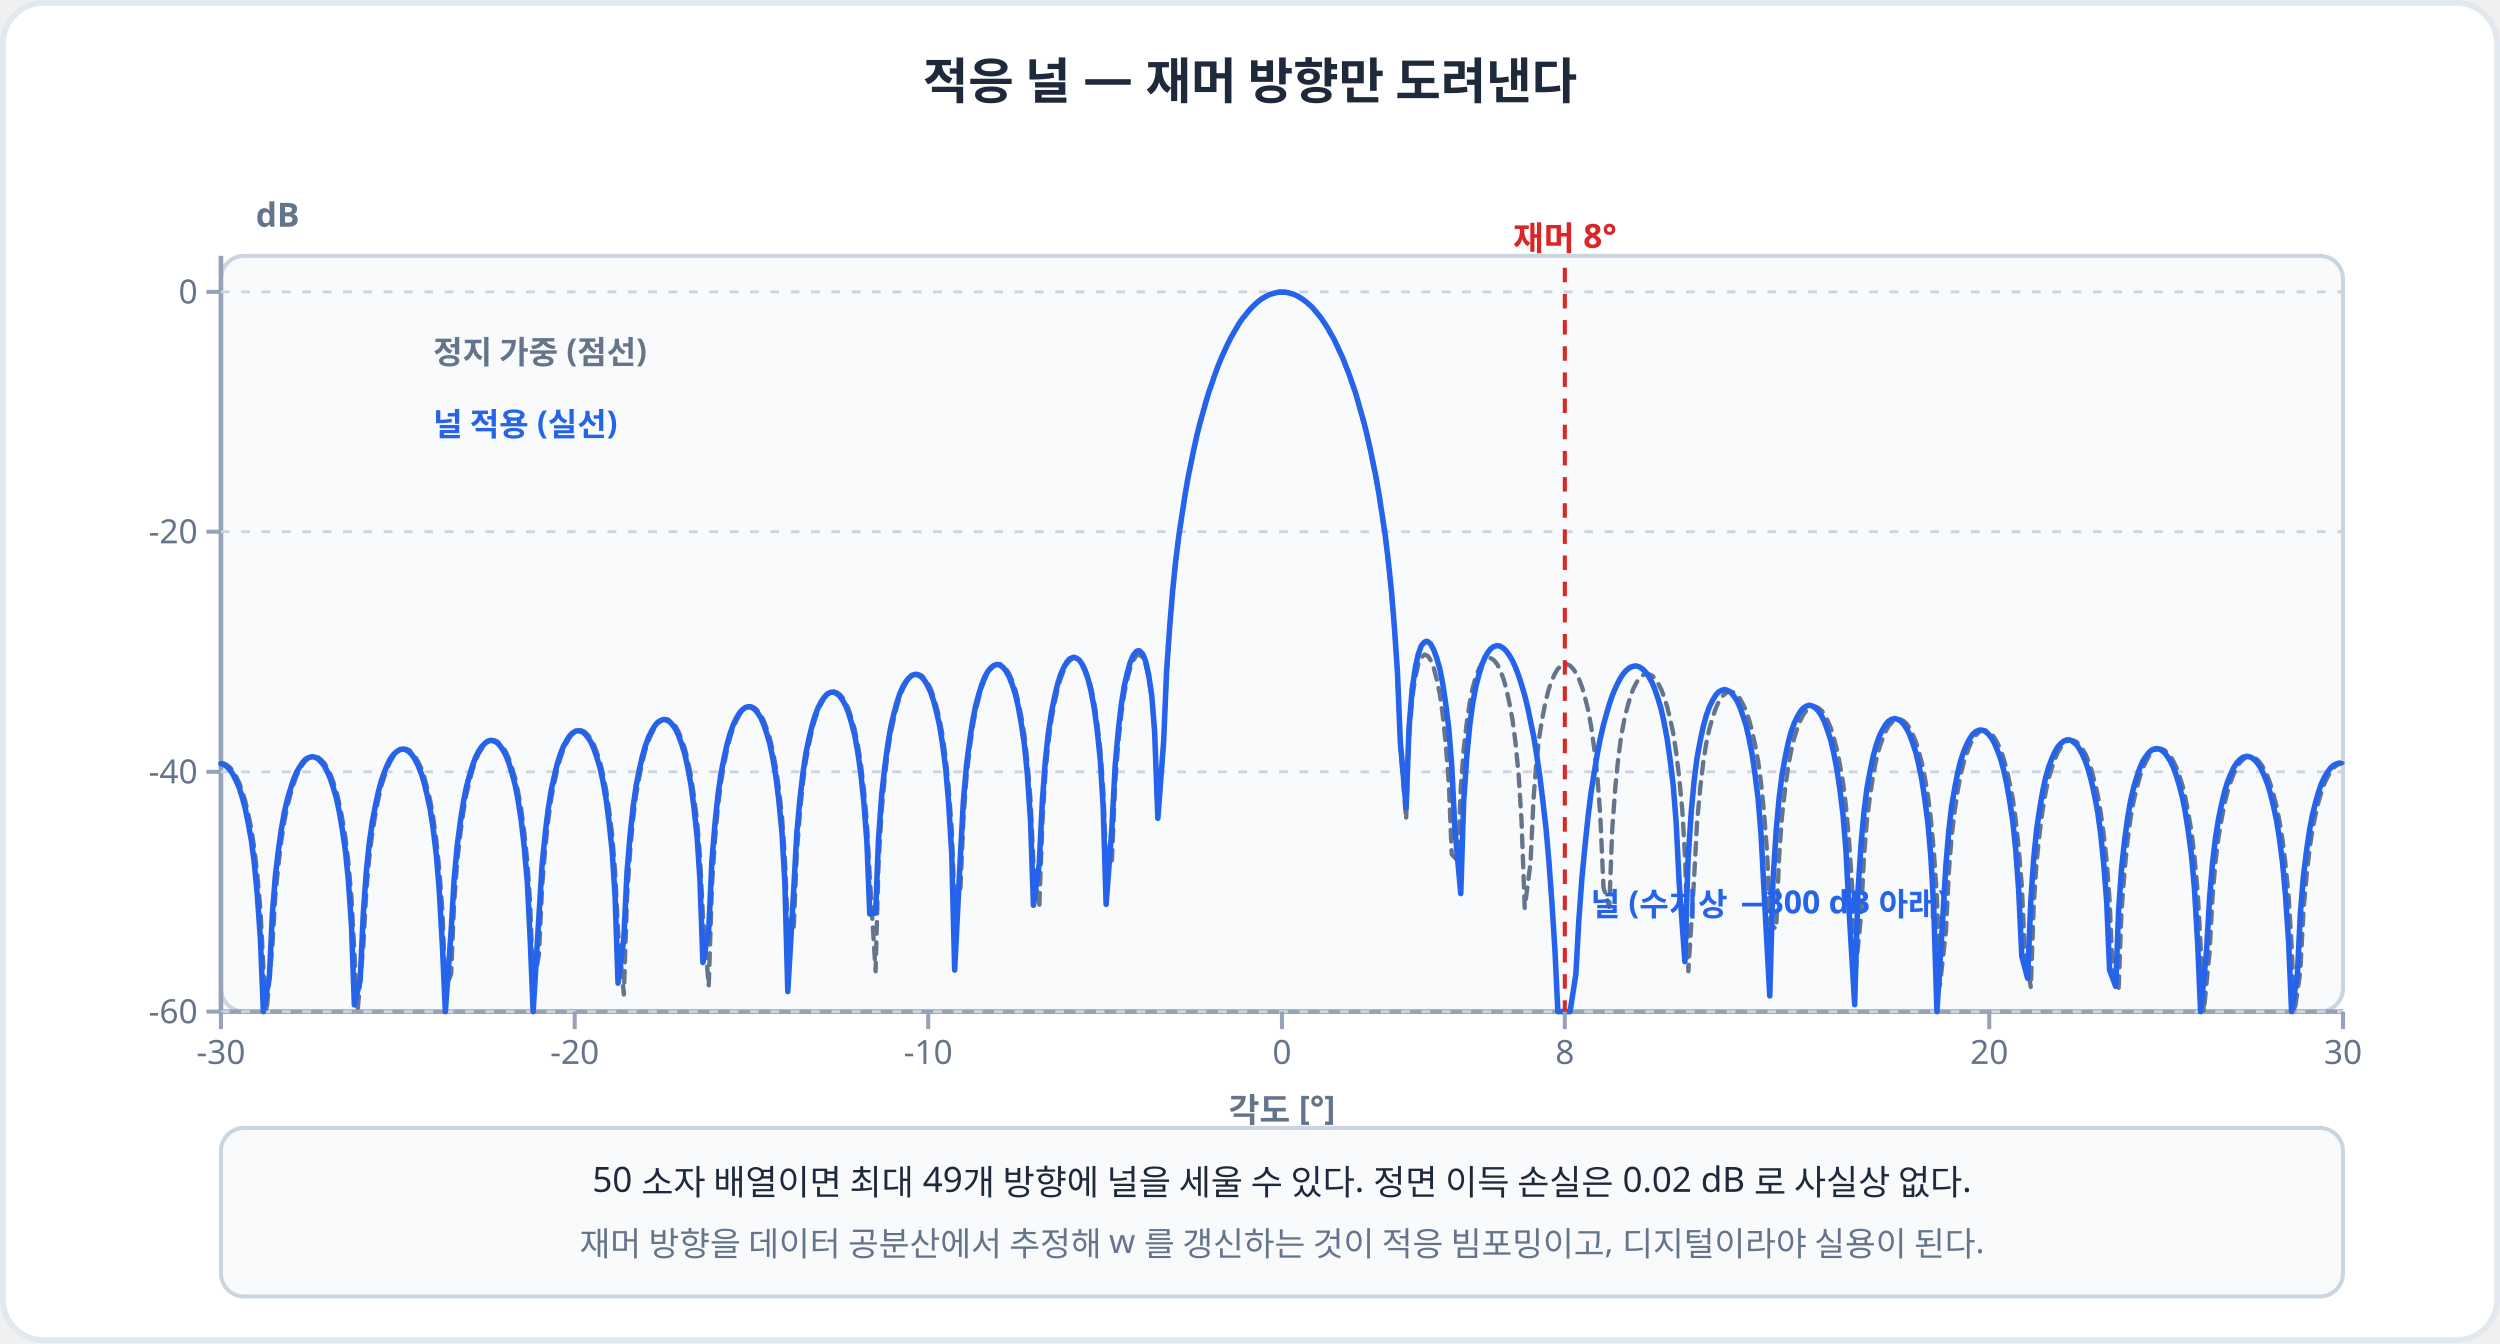
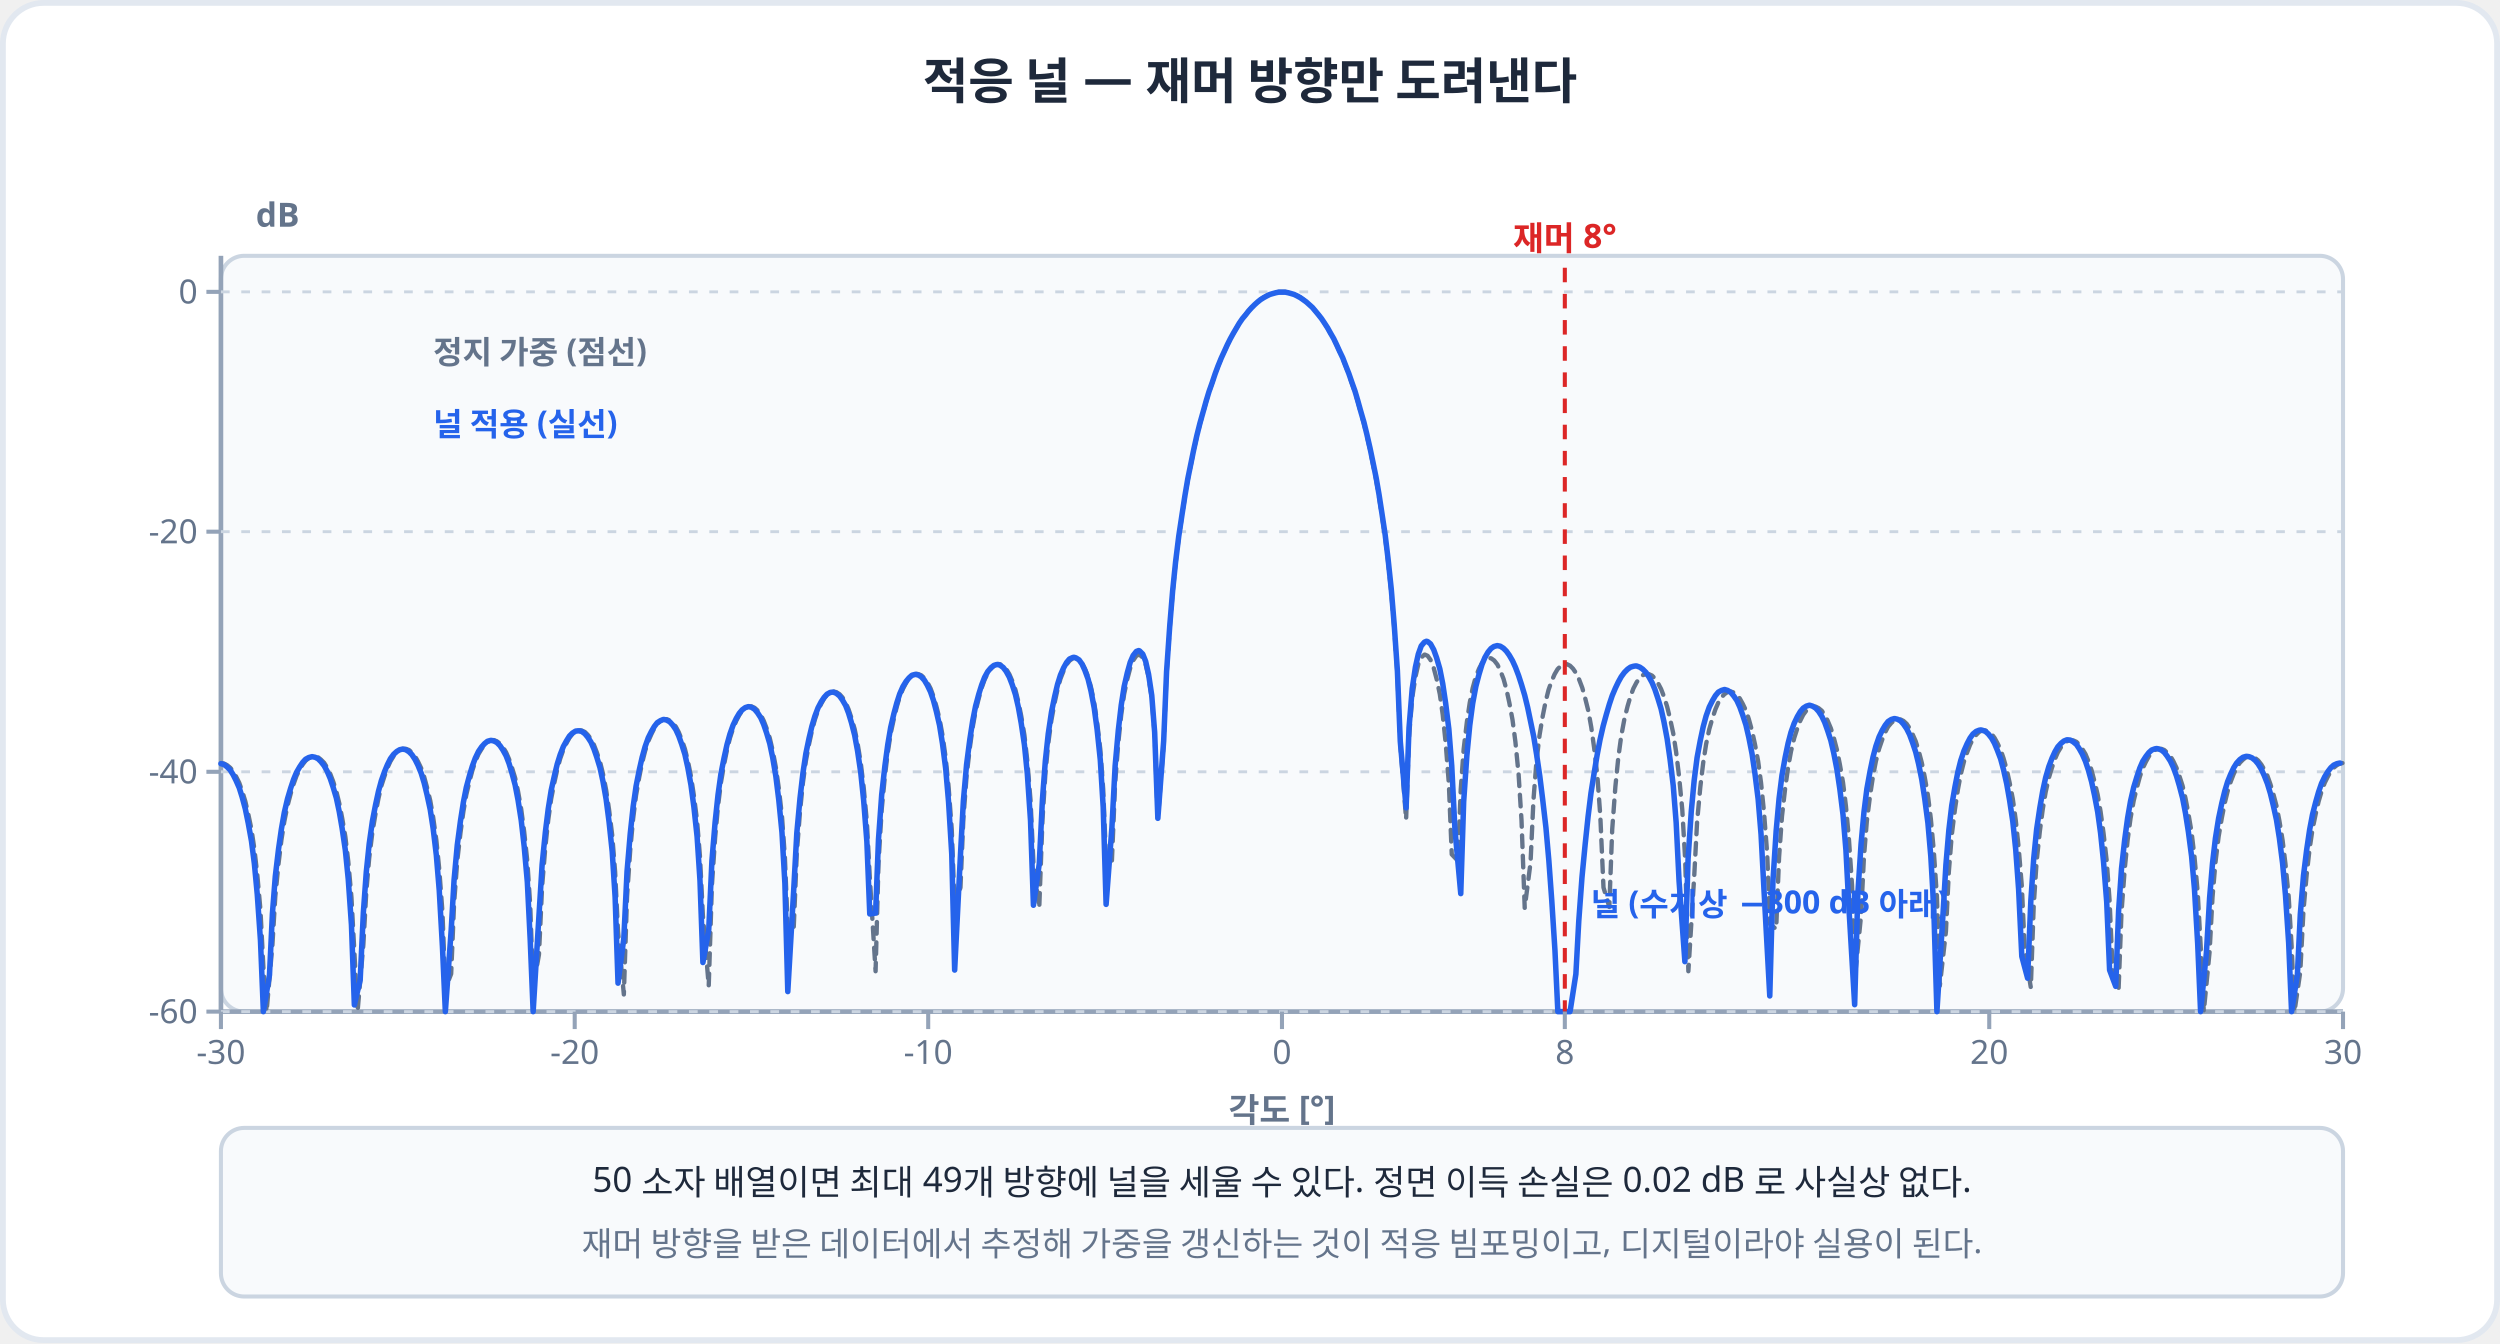
<svg xmlns="http://www.w3.org/2000/svg" width="2580" height="1386" viewBox="0 0 860 462" font-family="Segoe UI, Malgun Gothic, Apple SD Gothic Neo, sans-serif">
  <defs>
    <marker id="ar-mute" viewBox="0 0 10 10" refX="8.5" refY="5" markerWidth="6.5" markerHeight="6.5" orient="auto-start-reverse">
      <path d="M0,0 L10,5 L0,10 z" fill="#64748b" />
    </marker>
    <marker id="ar-blue" viewBox="0 0 10 10" refX="8.5" refY="5" markerWidth="6.5" markerHeight="6.5" orient="auto-start-reverse">
      <path d="M0,0 L10,5 L0,10 z" fill="#2563eb" />
    </marker>
    <marker id="ar-orange" viewBox="0 0 10 10" refX="8.5" refY="5" markerWidth="6.5" markerHeight="6.5" orient="auto-start-reverse">
      <path d="M0,0 L10,5 L0,10 z" fill="#ea580c" />
    </marker>
    <marker id="ar-green" viewBox="0 0 10 10" refX="8.5" refY="5" markerWidth="6.5" markerHeight="6.5" orient="auto-start-reverse">
      <path d="M0,0 L10,5 L0,10 z" fill="#16a34a" />
    </marker>
    <marker id="ar-red" viewBox="0 0 10 10" refX="8.5" refY="5" markerWidth="6.5" markerHeight="6.5" orient="auto-start-reverse">
      <path d="M0,0 L10,5 L0,10 z" fill="#dc2626" />
    </marker>
    <marker id="ar-violet" viewBox="0 0 10 10" refX="8.5" refY="5" markerWidth="6.5" markerHeight="6.5" orient="auto-start-reverse">
      <path d="M0,0 L10,5 L0,10 z" fill="#7c3aed" />
    </marker>
    <marker id="ar-axis" viewBox="0 0 10 10" refX="8.5" refY="5" markerWidth="6.5" markerHeight="6.5" orient="auto-start-reverse">
      <path d="M0,0 L10,5 L0,10 z" fill="#94a3b8" />
    </marker>
    <marker id="ar-sky" viewBox="0 0 10 10" refX="8.5" refY="5" markerWidth="6.5" markerHeight="6.5" orient="auto-start-reverse">
      <path d="M0,0 L10,5 L0,10 z" fill="#0284c7" />
    </marker>
  </defs>
  <rect x="1" y="1" width="858" height="460" rx="14" fill="#ffffff" stroke="#e2e8f0" stroke-width="2" />
  <text x="430.0" y="34.0" font-size="17" fill="#1e293b" text-anchor="middle" font-weight="700">적응 널 — 재머 방향만 도려낸다</text>
  <rect x="76.0" y="88.0" width="730.0" height="260.0" rx="8" fill="#f8fafc" stroke="#cbd5e1" stroke-width="1.4" />
  <line x1="76.0" y1="348.0" x2="806.0" y2="348.0" stroke="#94a3b8" stroke-width="1.6" stroke-linecap="butt" />
  <line x1="76.0" y1="348.0" x2="76.0" y2="88.0" stroke="#94a3b8" stroke-width="1.6" stroke-linecap="butt" />
  <line x1="71.0" y1="100.4" x2="76.0" y2="100.4" stroke="#94a3b8" stroke-width="1.4" stroke-linecap="butt" />
  <text x="68.0" y="104.4" font-size="11.5" fill="#64748b" text-anchor="end" font-weight="400">0</text>
  <line x1="76.0" y1="100.4" x2="806.0" y2="100.4" stroke="#cbd5e1" stroke-width="1" stroke-linecap="butt" stroke-dasharray="3 4" />
  <line x1="71.0" y1="182.9" x2="76.0" y2="182.9" stroke="#94a3b8" stroke-width="1.4" stroke-linecap="butt" />
  <text x="68.0" y="186.9" font-size="11.5" fill="#64748b" text-anchor="end" font-weight="400">-20</text>
  <line x1="76.0" y1="182.9" x2="806.0" y2="182.9" stroke="#cbd5e1" stroke-width="1" stroke-linecap="butt" stroke-dasharray="3 4" />
  <line x1="71.0" y1="265.5" x2="76.0" y2="265.5" stroke="#94a3b8" stroke-width="1.4" stroke-linecap="butt" />
  <text x="68.0" y="269.5" font-size="11.5" fill="#64748b" text-anchor="end" font-weight="400">-40</text>
  <line x1="76.0" y1="265.5" x2="806.0" y2="265.5" stroke="#cbd5e1" stroke-width="1" stroke-linecap="butt" stroke-dasharray="3 4" />
  <line x1="71.0" y1="348.0" x2="76.0" y2="348.0" stroke="#94a3b8" stroke-width="1.4" stroke-linecap="butt" />
  <text x="68.0" y="352.0" font-size="11.5" fill="#64748b" text-anchor="end" font-weight="400">-60</text>
  <line x1="76.0" y1="348.0" x2="806.0" y2="348.0" stroke="#cbd5e1" stroke-width="1" stroke-linecap="butt" stroke-dasharray="3 4" />
  <path d="M76.2,262.5 L77.1,262.7 L78.1,263.2 L79.2,264.1 L80.2,265.3 L81.2,267.1 L82.3,269.3 L83.3,272.1 L84.4,275.7 L85.4,280.0 L86.5,285.3 L87.5,292.0 L88.5,300.8 L89.6,313.1 L90.6,332.7 L91.7,348.0 L93.7,325.2 L94.7,308.4 L95.8,297.2 L96.8,289.0 L97.8,282.6 L98.9,277.2 L100.0,273.0 L101.0,269.7 L102.0,266.9 L103.1,264.7 L104.1,263.0 L105.1,261.7 L106.2,260.8 L107.3,260.3 L108.0,260.2 L108.4,260.2 L109.4,260.5 L110.4,261.3 L111.5,262.4 L112.5,264.0 L113.6,266.2 L114.6,268.8 L115.7,272.2 L116.7,276.3 L117.7,281.4 L118.8,287.8 L119.8,296.3 L120.9,308.7 L121.9,327.4 L123.0,348.0 L125.0,324.9 L126.0,306.9 L127.0,295.2 L128.1,286.3 L129.2,279.8 L130.2,274.6 L131.2,270.3 L132.3,266.9 L133.3,264.1 L134.3,261.9 L135.4,260.1 L136.5,258.9 L137.5,258.0 L138.5,257.6 L139.1,257.6 L139.6,257.6 L140.7,258.0 L141.7,258.9 L142.8,260.2 L143.8,262.0 L144.9,264.3 L145.9,267.2 L146.9,270.9 L148.0,275.4 L149.0,281.1 L150.1,289.0 L151.1,299.0 L152.2,313.7 L153.2,340.1 L155.2,335.0 L156.2,310.9 L157.3,296.1 L158.4,286.5 L159.4,279.2 L160.4,273.4 L161.5,268.8 L162.5,265.0 L163.5,262.0 L164.6,259.4 L165.7,257.6 L166.7,256.2 L167.7,255.2 L168.8,254.7 L169.6,254.6 L169.9,254.6 L170.9,255.0 L172.0,255.8 L173.0,257.0 L174.1,258.8 L175.1,261.1 L176.1,264.0 L177.2,267.6 L178.2,272.2 L179.3,278.4 L180.3,286.0 L181.4,296.3 L182.4,311.5 L183.4,339.7 L185.4,328.4 L186.5,304.7 L187.6,291.4 L188.6,282.0 L189.6,274.8 L190.7,269.2 L191.7,264.7 L192.7,261.0 L193.8,257.9 L194.9,255.6 L195.9,253.8 L196.9,252.5 L198.0,251.7 L199.0,251.3 L199.5,251.2 L200.1,251.3 L201.2,251.8 L202.2,252.8 L203.3,254.2 L204.3,256.2 L205.3,258.8 L206.4,262.0 L207.4,266.1 L208.5,271.7 L209.5,278.4 L210.6,287.3 L211.6,299.9 L212.6,320.4 L214.6,342.1 L215.7,308.5 L216.8,292.4 L217.8,281.6 L218.8,273.6 L219.9,267.3 L220.9,262.4 L221.9,258.4 L223.0,255.0 L224.1,252.5 L225.1,250.5 L226.1,249.0 L227.2,248.0 L228.2,247.5 L228.9,247.4 L229.3,247.4 L230.4,247.8 L231.4,248.7 L232.5,250.0 L233.5,251.9 L234.5,254.4 L235.6,257.6 L236.6,261.6 L237.7,267.1 L238.7,273.7 L239.8,282.4 L240.8,294.8 L241.8,315.0 L243.8,339.2 L244.9,304.5 L246.0,288.2 L247.0,277.3 L248.0,269.2 L249.1,262.9 L250.1,257.9 L251.1,253.9 L252.2,250.5 L253.3,247.9 L254.3,246.0 L255.3,244.5 L256.4,243.6 L257.4,243.1 L258.0,243.0 L258.5,243.0 L259.6,243.5 L260.6,244.4 L261.7,245.9 L262.7,247.9 L263.7,250.5 L264.8,253.9 L265.8,258.2 L266.9,264.0 L267.9,271.1 L269.0,280.8 L270.0,294.9 L271.0,319.6 L273.0,320.1 L274.1,293.5 L275.2,279.2 L276.2,269.3 L277.2,261.9 L278.3,256.0 L279.3,251.4 L280.3,247.6 L281.4,244.4 L282.5,242.1 L283.5,240.3 L284.5,239.0 L285.6,238.2 L286.6,237.9 L286.8,237.9 L287.7,238.1 L288.8,238.8 L289.8,239.9 L290.9,241.7 L291.9,244.0 L292.9,247.0 L294.0,250.8 L295.0,255.7 L296.1,262.4 L297.1,270.8 L298.2,282.7 L299.2,301.6 L301.2,334.1 L302.2,297.0 L303.3,278.5 L304.4,267.1 L305.4,258.8 L306.4,252.3 L307.5,247.2 L308.5,243.1 L309.5,239.7 L310.6,237.0 L311.7,234.9 L312.7,233.4 L313.7,232.4 L314.8,231.9 L315.4,231.8 L315.9,231.9 L316.9,232.3 L318.0,233.3 L319.0,234.7 L320.1,236.8 L321.1,239.5 L322.1,242.9 L323.2,247.3 L324.2,252.8 L325.3,260.6 L326.3,270.5 L327.4,285.3 L328.4,312.0 L330.4,305.3 L331.4,281.6 L332.5,267.0 L333.6,257.4 L334.6,250.2 L335.6,244.6 L336.7,240.2 L337.7,236.6 L338.7,233.8 L339.8,231.6 L340.9,230.0 L341.9,229.0 L342.9,228.5 L343.4,228.4 L344.0,228.5 L345.1,229.1 L346.1,230.1 L347.2,231.9 L348.2,234.2 L349.3,237.3 L350.3,241.3 L351.3,246.3 L352.4,252.9 L353.4,261.8 L354.5,275.3 L355.5,296.8 L357.5,312.3 L358.6,282.2 L359.6,266.4 L360.6,255.7 L361.7,247.6 L362.8,241.7 L363.8,237.1 L364.8,233.5 L365.9,230.7 L366.9,228.6 L367.9,227.3 L369.0,226.5 L369.8,226.3 L370.1,226.4 L371.2,226.9 L372.2,228.1 L373.2,230.0 L374.3,232.7 L375.3,236.4 L376.4,241.7 L377.4,248.4 L378.5,257.7 L379.5,271.5 L380.5,296.1 L382.5,296.0 L383.6,269.5 L384.7,255.5 L385.7,245.9 L386.7,238.8 L387.8,233.6 L388.8,229.8 L389.8,227.2 L390.9,225.6 L391.8,225.2 L392.0,225.2 L393.1,226.2 L394.1,228.5 L395.1,232.9 L396.2,240.1 L397.2,252.6 L398.3,281.9 L400.3,255.9 L401.3,231.8 L402.4,215.9 L403.4,203.8 L404.4,193.8 L405.5,184.9 L406.6,177.5 L407.6,171.0 L408.6,165.1 L409.7,159.7 L410.7,154.7 L411.7,150.2 L412.8,145.8 L413.9,141.9 L414.9,138.2 L415.9,134.9 L417.0,131.7 L418.0,128.8 L419.0,126.0 L420.1,123.3 L421.2,120.9 L422.2,118.7 L423.2,116.6 L424.3,114.7 L425.3,112.9 L426.3,111.2 L427.4,109.6 L428.5,108.2 L429.5,107.0 L430.5,105.8 L431.6,104.8 L432.6,103.9 L433.6,103.0 L434.7,102.3 L435.8,101.7 L436.8,101.2 L437.8,100.9 L438.9,100.6 L439.9,100.4 L440.9,100.4 L441.0,100.4 L442.1,100.4 L443.1,100.6 L444.2,100.9 L445.2,101.2 L446.2,101.7 L447.3,102.3 L448.3,103.0 L449.4,103.9 L450.4,104.8 L451.5,105.8 L452.5,107.0 L453.5,108.2 L454.6,109.6 L455.6,111.1 L456.7,112.9 L457.7,114.7 L458.8,116.6 L459.8,118.7 L460.8,120.9 L461.9,123.3 L462.9,125.9 L464.0,128.8 L465.0,131.7 L466.1,134.9 L467.1,138.2 L468.1,141.9 L469.2,145.8 L470.2,149.9 L471.3,154.7 L472.3,159.7 L473.4,165.1 L474.4,171.0 L475.4,177.5 L476.5,184.9 L477.5,193.3 L478.6,203.8 L479.6,215.9 L480.7,231.8 L481.7,255.9 L483.7,281.9 L484.7,253.6 L485.8,240.1 L486.9,232.9 L487.9,228.5 L488.9,226.2 L490.0,225.2 L490.2,225.2 L491.1,225.6 L492.1,227.0 L493.2,229.8 L494.2,233.6 L495.3,238.8 L496.3,245.9 L497.3,255.5 L498.4,269.5 L499.4,293.9 L501.5,296.1 L502.5,271.5 L503.5,257.7 L504.6,248.4 L505.6,241.7 L506.6,236.7 L507.7,232.7 L508.8,230.0 L509.8,228.1 L510.8,226.9 L511.9,226.4 L512.2,226.3 L513.0,226.5 L514.0,227.2 L515.1,228.6 L516.1,230.7 L517.2,233.5 L518.2,237.1 L519.2,241.7 L520.3,247.6 L521.3,255.2 L522.4,266.4 L523.4,282.2 L524.5,312.3 L526.5,296.8 L527.5,275.3 L528.5,262.4 L529.6,252.9 L530.7,246.3 L531.7,241.3 L532.7,237.3 L533.8,234.2 L534.8,231.9 L535.8,230.2 L536.9,229.1 L538.0,228.5 L538.6,228.4 L539.1,228.5 L540.1,229.0 L541.1,230.0 L542.2,231.6 L543.2,233.7 L544.3,236.6 L545.3,240.2 L546.4,244.6 L547.4,250.2 L548.4,257.4 L549.5,267.0 L550.5,280.6 L551.6,305.3 L553.6,312.0 L554.6,285.3 L555.7,270.5 L556.7,260.6 L557.7,253.2 L558.8,247.3 L559.9,242.9 L560.9,239.5 L561.9,236.8 L563.0,234.7 L564.0,233.3 L565.0,232.3 L566.1,231.9 L566.6,231.8 L567.2,231.9 L568.3,232.4 L569.3,233.4 L570.3,234.9 L571.4,237.0 L572.4,239.6 L573.5,243.1 L574.5,247.2 L575.6,252.3 L576.6,258.8 L577.6,267.1 L578.7,278.5 L579.7,295.7 L580.8,334.1 L582.8,301.6 L583.8,282.7 L584.9,270.8 L585.9,262.4 L586.9,256.0 L588.0,250.8 L589.1,247.0 L590.1,244.0 L591.1,241.7 L592.2,239.9 L593.2,238.8 L594.2,238.1 L595.2,237.9 L595.4,237.9 L596.4,238.2 L597.5,239.0 L598.5,240.3 L599.5,242.1 L600.6,244.4 L601.6,247.4 L602.7,251.4 L603.7,256.0 L604.8,261.9 L605.8,269.3 L606.8,279.2 L607.9,293.5 L608.9,317.9 L611.0,319.6 L612.0,294.9 L613.0,280.8 L614.1,271.1 L615.1,264.0 L616.1,258.5 L617.2,253.9 L618.3,250.5 L619.3,247.9 L620.3,245.9 L621.4,244.4 L622.4,243.5 L623.4,243.0 L624.0,243.0 L624.6,243.1 L625.6,243.6 L626.7,244.5 L627.7,246.0 L628.7,247.9 L629.8,250.5 L630.8,253.7 L631.9,257.9 L632.9,262.9 L634.0,269.2 L635.0,277.3 L636.0,288.2 L637.1,304.5 L638.1,336.1 L640.2,315.0 L641.2,294.8 L642.2,282.4 L643.3,273.7 L644.3,267.1 L645.3,261.9 L646.4,257.6 L647.5,254.4 L648.5,251.9 L649.5,250.0 L650.6,248.7 L651.6,247.8 L652.6,247.4 L653.1,247.4 L653.8,247.5 L654.8,248.0 L655.9,249.0 L656.9,250.5 L657.9,252.5 L659.0,255.0 L660.0,258.2 L661.1,262.4 L662.1,267.3 L663.2,273.6 L664.2,281.6 L665.2,292.4 L666.3,308.5 L667.3,339.1 L669.4,320.4 L670.4,299.9 L671.4,287.3 L672.5,278.4 L673.5,271.7 L674.5,266.4 L675.6,262.0 L676.7,258.8 L677.7,256.2 L678.7,254.2 L679.8,252.8 L680.8,251.8 L681.8,251.3 L682.5,251.2 L683.0,251.3 L684.0,251.7 L685.1,252.5 L686.1,253.8 L687.1,255.6 L688.2,257.9 L689.2,260.8 L690.3,264.7 L691.3,269.2 L692.4,274.8 L693.4,282.0 L694.4,291.4 L695.5,304.7 L696.5,326.6 L698.6,339.7 L699.6,311.5 L700.6,296.3 L701.7,286.0 L702.7,278.4 L703.7,272.5 L704.8,267.6 L705.9,264.0 L706.9,261.1 L707.9,258.8 L709.0,257.0 L710.0,255.8 L711.0,255.0 L712.1,254.6 L712.4,254.6 L713.2,254.7 L714.3,255.2 L715.3,256.2 L716.3,257.6 L717.4,259.4 L718.4,261.8 L719.5,265.0 L720.5,268.8 L721.6,273.4 L722.6,279.2 L723.6,286.5 L724.7,296.1 L725.7,309.9 L726.8,335.0 L728.8,340.1 L729.8,313.7 L730.9,299.0 L731.9,289.0 L732.9,281.5 L734.0,275.4 L735.1,270.9 L736.1,267.2 L737.1,264.3 L738.2,262.0 L739.2,260.2 L740.2,258.9 L741.3,258.0 L742.4,257.6 L742.9,257.6 L743.5,257.6 L744.5,258.0 L745.5,258.9 L746.6,260.1 L747.6,261.8 L748.7,264.1 L749.7,266.9 L750.8,270.3 L751.8,274.6 L752.8,279.8 L753.9,286.3 L754.9,294.7 L756.0,306.9 L757.0,324.9 L758.1,348.0 L760.1,327.4 L761.1,308.7 L762.1,296.8 L763.2,287.8 L764.3,281.4 L765.3,276.3 L766.3,272.2 L767.4,268.8 L768.4,266.2 L769.4,264.1 L770.5,262.4 L771.6,261.3 L772.6,260.5 L773.6,260.2 L774.0,260.2 L774.7,260.3 L775.8,260.8 L776.8,261.6 L777.9,263.0 L778.9,264.7 L780.0,266.9 L781.0,269.7 L782.0,273.0 L783.1,277.2 L784.1,282.3 L785.2,289.0 L786.2,297.2 L787.3,308.4 L788.3,325.2 L789.3,348.0 L791.3,334.3 L792.4,313.1 L793.5,300.8 L794.5,292.0 L795.5,285.3 L796.6,280.0 L797.6,275.7 L798.6,272.3 L799.7,269.3 L800.8,267.1 L801.8,265.3 L802.8,264.1 L803.9,263.2 L804.9,262.7 L805.8,262.5" fill="none" stroke="#64748b" stroke-width="1.5" stroke-linecap="round" stroke-linejoin="round" stroke-dasharray="4 3" />
  <path d="M76.0,262.7 L77.1,263.0 L78.1,263.8 L79.2,264.9 L80.2,266.5 L81.2,268.5 L82.3,271.0 L83.3,274.2 L84.4,278.3 L85.4,283.2 L86.5,289.3 L87.5,297.1 L88.5,307.7 L89.6,323.5 L90.6,348.0 L92.7,335.4 L93.7,314.4 L94.7,301.5 L95.8,292.2 L96.8,285.2 L97.8,279.5 L98.9,274.8 L100.0,271.1 L101.0,268.1 L102.0,265.7 L103.1,263.8 L104.1,262.3 L105.1,261.2 L106.2,260.6 L107.3,260.3 L107.4,260.3 L108.4,260.5 L109.4,261.0 L110.4,262.0 L111.5,263.4 L112.5,265.2 L113.6,267.8 L114.6,270.8 L115.7,274.5 L116.7,279.2 L117.7,285.0 L118.8,292.5 L119.8,302.5 L120.9,318.2 L121.9,345.7 L123.9,337.1 L125.0,313.8 L126.0,300.0 L127.0,290.3 L128.1,282.5 L129.2,276.8 L130.2,272.2 L131.2,268.5 L132.3,265.4 L133.3,263.0 L134.3,261.0 L135.4,259.5 L136.5,258.5 L137.5,257.9 L138.5,257.7 L138.6,257.7 L139.6,257.9 L140.7,258.6 L141.7,259.6 L142.8,261.3 L143.8,263.3 L144.9,266.0 L145.9,269.3 L146.9,273.4 L148.0,278.5 L149.0,285.0 L150.1,294.2 L151.1,306.3 L152.2,325.7 L153.2,348.0 L155.2,320.1 L156.2,302.7 L157.3,290.7 L158.4,282.4 L159.4,276.0 L160.4,270.9 L161.5,266.8 L162.5,263.5 L163.5,260.8 L164.6,258.5 L165.7,256.9 L166.7,255.8 L167.7,255.0 L168.8,254.7 L169.0,254.7 L169.9,254.9 L170.9,255.4 L172.0,256.5 L173.0,258.0 L174.1,260.0 L175.1,262.6 L176.1,265.9 L177.2,270.0 L178.2,275.2 L179.3,282.2 L180.3,291.0 L181.4,303.4 L182.4,323.5 L183.4,348.0 L185.4,315.0 L186.5,297.3 L187.6,286.3 L188.6,278.2 L189.6,271.9 L190.7,266.9 L191.7,262.8 L192.7,259.6 L193.8,256.8 L194.9,254.8 L195.9,253.2 L196.9,252.2 L198.0,251.5 L198.9,251.4 L199.1,251.4 L200.1,251.6 L201.2,252.4 L202.2,253.6 L203.3,255.3 L204.3,257.6 L205.3,260.5 L206.4,264.1 L207.4,268.7 L208.5,274.9 L209.5,282.6 L210.6,293.0 L211.6,308.6 L212.6,338.2 L214.6,322.7 L215.7,299.8 L216.8,286.8 L217.8,277.5 L218.8,270.5 L219.9,264.9 L220.9,260.5 L221.9,256.9 L223.0,253.8 L224.1,251.6 L225.1,249.9 L226.1,248.6 L227.2,247.9 L228.2,247.5 L228.4,247.5 L229.3,247.7 L230.4,248.3 L231.4,249.4 L232.5,251.0 L233.5,253.2 L234.5,256.0 L235.6,259.5 L236.6,264.0 L237.7,270.1 L238.7,277.6 L239.8,287.8 L240.8,303.0 L241.8,331.1 L243.8,319.9 L244.9,296.1 L246.0,282.8 L247.0,273.4 L248.0,266.2 L249.1,260.6 L250.1,256.1 L251.1,252.5 L252.2,249.4 L253.3,247.1 L254.3,245.4 L255.3,244.2 L256.4,243.4 L257.4,243.1 L257.6,243.1 L258.5,243.3 L259.6,244.0 L260.6,245.2 L261.7,246.9 L262.7,249.2 L263.7,252.1 L264.8,255.8 L265.8,260.6 L266.9,267.1 L267.9,275.2 L269.0,286.4 L270.0,303.9 L271.0,341.1 L273.0,306.7 L274.1,286.6 L275.2,274.6 L276.2,266.0 L277.2,259.3 L278.3,254.0 L279.3,249.8 L280.3,246.4 L281.4,243.5 L282.5,241.4 L283.5,239.9 L284.5,238.8 L285.6,238.2 L286.4,238.1 L286.7,238.1 L287.7,238.5 L288.8,239.4 L289.8,240.8 L290.9,242.7 L291.9,245.3 L292.9,248.6 L294.0,252.9 L295.0,258.3 L296.1,265.8 L297.1,275.4 L298.2,289.5 L299.2,314.4 L301.2,314.1 L302.2,288.7 L303.3,273.4 L304.4,263.5 L305.4,256.1 L306.4,250.2 L307.5,245.5 L308.5,241.8 L309.5,238.7 L310.6,236.2 L311.7,234.4 L312.7,233.2 L313.7,232.3 L314.8,232.0 L315.0,232.0 L315.9,232.2 L316.9,232.8 L318.0,234.0 L319.0,235.7 L320.1,238.0 L321.1,240.9 L322.1,244.7 L323.2,249.5 L324.2,255.7 L325.3,264.3 L326.3,275.8 L327.4,293.8 L328.4,333.7 L330.4,294.0 L331.4,275.5 L332.5,263.0 L333.6,254.5 L334.6,248.0 L335.6,242.9 L336.7,238.8 L337.7,235.6 L338.7,233.0 L339.8,231.0 L340.9,229.7 L341.9,228.9 L342.9,228.6 L343.1,228.6 L344.0,228.8 L345.1,229.6 L346.1,230.9 L347.2,232.9 L348.2,235.5 L349.3,238.9 L350.3,243.2 L351.3,248.8 L352.4,256.2 L353.4,266.2 L354.5,282.3 L355.5,311.4 L357.5,297.2 L358.6,275.0 L359.6,261.7 L360.6,252.4 L361.7,245.0 L362.8,239.6 L363.8,235.4 L364.8,232.2 L365.9,229.7 L366.9,227.9 L367.9,226.7 L369.0,226.2 L369.4,226.1 L370.1,226.3 L371.2,227.0 L372.2,228.4 L373.2,230.6 L374.3,233.6 L375.3,237.7 L376.4,243.5 L377.4,250.9 L378.5,261.4 L379.5,277.7 L380.5,311.1 L382.5,284.6 L383.6,263.5 L384.7,251.2 L385.7,242.6 L386.7,236.2 L387.8,231.4 L388.8,227.8 L389.8,225.5 L390.9,224.1 L391.7,223.8 L392.0,223.9 L393.1,225.0 L394.1,227.5 L395.1,231.9 L396.2,239.2 L397.2,251.9 L398.3,281.5 L400.3,254.9 L401.3,231.0 L402.4,215.2 L403.4,203.1 L404.4,193.3 L405.5,184.4 L406.6,177.1 L407.6,170.6 L408.6,164.7 L409.7,159.3 L410.7,154.4 L411.7,149.9 L412.8,145.5 L413.9,141.6 L414.9,138.0 L415.9,134.7 L417.0,131.6 L418.0,128.6 L419.0,125.9 L420.1,123.2 L421.2,120.8 L422.2,118.6 L423.2,116.6 L424.3,114.6 L425.3,112.9 L426.3,111.2 L427.4,109.6 L428.5,108.3 L429.5,107.0 L430.5,105.9 L431.6,104.8 L432.6,103.9 L433.6,103.1 L434.7,102.4 L435.8,101.8 L436.8,101.3 L437.8,101.0 L438.9,100.7 L439.9,100.5 L440.9,100.5 L441.0,100.5 L442.1,100.5 L443.1,100.7 L444.2,101.0 L445.2,101.3 L446.2,101.8 L447.3,102.4 L448.3,103.1 L449.4,103.9 L450.4,104.8 L451.5,105.8 L452.5,107.0 L453.5,108.2 L454.6,109.6 L455.6,111.1 L456.7,112.8 L457.7,114.6 L458.8,116.5 L459.8,118.6 L460.8,120.8 L461.9,123.1 L462.9,125.7 L464.0,128.5 L465.0,131.4 L466.1,134.5 L467.1,137.9 L468.1,141.5 L469.2,145.3 L470.2,149.4 L471.3,154.2 L472.3,159.0 L473.4,164.4 L474.4,170.2 L475.4,176.7 L476.5,184.0 L477.5,192.3 L478.6,202.7 L479.6,214.8 L480.7,230.7 L481.7,255.1 L483.7,277.9 L484.7,250.4 L485.8,236.9 L486.9,229.5 L487.9,225.0 L488.9,222.2 L490.0,220.9 L490.7,220.6 L491.1,220.7 L492.1,221.5 L493.2,223.5 L494.2,226.3 L495.3,230.1 L496.3,235.2 L497.3,241.9 L498.4,250.8 L499.4,263.5 L500.5,285.4 L502.5,307.4 L503.5,275.8 L504.6,259.9 L505.6,249.5 L506.6,242.0 L507.7,236.1 L508.8,231.9 L509.8,228.6 L510.8,226.2 L511.9,224.3 L512.9,223.1 L513.9,222.4 L515.0,222.1 L515.1,222.1 L516.1,222.3 L517.2,223.0 L518.2,224.0 L519.2,225.4 L520.3,227.3 L521.3,229.5 L522.4,232.4 L523.4,235.5 L524.5,239.2 L525.5,243.3 L526.5,248.1 L527.6,253.4 L528.6,259.6 L529.7,267.1 L530.7,275.2 L531.8,284.7 L532.8,296.0 L533.8,309.7 L534.9,326.9 L535.9,348.0 L537.0,348.0 L538.0,348.0 L539.1,348.0 L540.1,348.0 L542.1,335.1 L543.1,316.8 L544.2,301.8 L545.3,290.4 L546.3,280.9 L547.3,272.8 L548.4,265.8 L549.4,259.8 L550.4,254.5 L551.5,249.7 L552.6,245.7 L553.6,242.3 L554.6,239.3 L555.7,236.7 L556.7,234.6 L557.7,232.8 L558.8,231.3 L559.9,230.2 L560.9,229.5 L561.9,229.2 L562.5,229.1 L563.0,229.1 L564.1,229.5 L565.1,230.2 L566.2,231.3 L567.2,232.8 L568.3,234.8 L569.3,237.2 L570.3,240.2 L571.4,243.8 L572.4,248.3 L573.5,254.2 L574.5,261.2 L575.6,270.3 L576.6,283.0 L577.6,303.1 L579.6,330.8 L580.7,295.4 L581.8,279.1 L582.8,268.4 L583.8,260.6 L584.9,254.7 L585.9,250.0 L586.9,246.3 L588.0,243.2 L589.1,241.0 L590.1,239.3 L591.1,238.1 L592.2,237.5 L593.2,237.2 L593.3,237.2 L594.3,237.5 L595.4,238.2 L596.4,239.4 L597.5,241.0 L598.5,243.2 L599.5,246.0 L600.6,249.4 L601.6,253.7 L602.7,259.3 L603.7,266.1 L604.8,274.9 L605.8,287.0 L606.8,305.9 L608.8,342.6 L609.9,303.0 L611.0,285.8 L612.0,274.7 L613.0,266.7 L614.1,260.5 L615.1,255.7 L616.1,251.9 L617.2,248.8 L618.3,246.5 L619.3,244.8 L620.3,243.6 L621.4,242.9 L622.4,242.6 L622.5,242.6 L623.5,242.9 L624.6,243.6 L625.6,244.7 L626.7,246.4 L627.7,248.5 L628.7,251.3 L629.8,254.7 L630.8,259.0 L631.9,264.7 L632.9,271.4 L634.0,280.3 L635.0,292.5 L636.0,311.8 L638.0,345.6 L639.1,307.3 L640.2,290.4 L641.2,279.4 L642.2,271.4 L643.3,265.3 L644.3,260.5 L645.3,256.7 L646.4,253.5 L647.5,251.2 L648.5,249.5 L649.5,248.2 L650.6,247.5 L651.6,247.2 L651.8,247.2 L652.7,247.4 L653.8,248.0 L654.8,249.1 L655.9,250.7 L656.9,252.7 L657.9,255.4 L659.0,258.7 L660.0,262.8 L661.1,268.2 L662.1,274.7 L663.2,283.1 L664.2,294.6 L665.2,312.0 L666.3,348.0 L668.3,316.0 L669.4,297.4 L670.4,285.6 L671.4,277.1 L672.5,270.7 L673.5,265.6 L674.5,261.6 L675.6,258.3 L676.7,255.8 L677.7,253.9 L678.7,252.5 L679.8,251.6 L680.8,251.2 L681.4,251.1 L681.9,251.2 L683.0,251.6 L684.0,252.5 L685.1,253.9 L686.1,255.7 L687.1,258.1 L688.2,261.0 L689.2,264.7 L690.3,269.6 L691.3,275.3 L692.4,282.6 L693.4,292.2 L694.4,305.9 L695.5,329.0 L697.5,336.5 L698.6,310.0 L699.6,295.3 L700.6,285.3 L701.7,277.9 L702.7,272.1 L703.7,267.5 L704.8,263.7 L705.9,260.8 L706.9,258.6 L707.9,256.9 L709.0,255.7 L710.0,254.9 L711.0,254.5 L711.3,254.5 L712.2,254.6 L713.2,255.2 L714.3,256.1 L715.3,257.6 L716.3,259.4 L717.4,261.9 L718.4,264.9 L719.5,268.9 L720.5,273.5 L721.6,279.3 L722.6,286.6 L723.6,296.3 L724.7,310.2 L725.7,333.7 L727.8,339.3 L728.8,313.3 L729.8,298.8 L730.9,288.8 L731.9,281.4 L732.9,275.6 L734.0,270.8 L735.1,267.2 L736.1,264.2 L737.1,261.9 L738.2,260.2 L739.2,258.9 L740.2,258.0 L741.3,257.6 L741.9,257.5 L742.4,257.6 L743.5,258.0 L744.5,258.8 L745.5,260.1 L746.6,261.8 L747.6,263.9 L748.7,266.9 L749.7,270.3 L750.8,274.5 L751.8,279.7 L752.8,286.1 L753.9,294.5 L754.9,305.9 L756.0,324.6 L757.0,348.0 L759.0,327.8 L760.1,308.9 L761.1,297.0 L762.1,288.4 L763.2,281.5 L764.3,276.3 L765.3,272.2 L766.3,268.9 L767.4,266.2 L768.4,264.1 L769.4,262.5 L770.5,261.3 L771.6,260.5 L772.6,260.2 L773.0,260.2 L773.7,260.3 L774.7,260.7 L775.8,261.6 L776.8,262.8 L777.9,264.6 L778.9,266.8 L780.0,269.6 L781.0,272.9 L782.0,277.0 L783.1,282.0 L784.1,288.3 L785.2,296.9 L786.2,307.9 L787.3,324.4 L788.3,348.0 L790.3,335.3 L791.3,314.6 L792.4,301.2 L793.5,292.3 L794.5,285.5 L795.5,280.2 L796.6,275.9 L797.6,272.4 L798.6,269.5 L799.7,267.2 L800.8,265.4 L801.8,264.1 L802.8,263.2 L803.9,262.7 L804.8,262.5 L805.0,262.5" fill="none" stroke="#2563eb" stroke-width="1.9" stroke-linecap="round" stroke-linejoin="round" />
  <line x1="538.3" y1="92.1" x2="538.3" y2="348.0" stroke="#dc2626" stroke-width="1.4" stroke-linecap="butt" stroke-dasharray="5 4" />
  <text x="538.3" y="86.1" font-size="11.5" fill="#dc2626" text-anchor="middle" font-weight="700">재머 8°</text>
  <text x="547.2" y="315.0" font-size="11" fill="#2563eb" text-anchor="start" font-weight="700">널 (수치상 −300 dB 아래)</text>
  <text x="149.0" y="125.1" font-size="11" fill="#64748b" text-anchor="start" font-weight="700">정지 가중 (점선)</text>
  <text x="149.0" y="149.9" font-size="11" fill="#2563eb" text-anchor="start" font-weight="700">널 적용 (실선)</text>
  <line x1="76.0" y1="348.0" x2="76.0" y2="354.0" stroke="#94a3b8" stroke-width="1.4" stroke-linecap="butt" />
  <text x="76.0" y="366.0" font-size="11.5" fill="#64748b" text-anchor="middle" font-weight="400">-30</text>
  <line x1="197.7" y1="348.0" x2="197.7" y2="354.0" stroke="#94a3b8" stroke-width="1.4" stroke-linecap="butt" />
  <text x="197.7" y="366.0" font-size="11.5" fill="#64748b" text-anchor="middle" font-weight="400">-20</text>
  <line x1="319.3" y1="348.0" x2="319.3" y2="354.0" stroke="#94a3b8" stroke-width="1.4" stroke-linecap="butt" />
  <text x="319.3" y="366.0" font-size="11.5" fill="#64748b" text-anchor="middle" font-weight="400">-10</text>
  <line x1="441.0" y1="348.0" x2="441.0" y2="354.0" stroke="#94a3b8" stroke-width="1.4" stroke-linecap="butt" />
  <text x="441.0" y="366.0" font-size="11.5" fill="#64748b" text-anchor="middle" font-weight="400">0</text>
  <line x1="538.3" y1="348.0" x2="538.3" y2="354.0" stroke="#94a3b8" stroke-width="1.4" stroke-linecap="butt" />
  <text x="538.3" y="366.0" font-size="11.5" fill="#64748b" text-anchor="middle" font-weight="400">8</text>
  <line x1="684.3" y1="348.0" x2="684.3" y2="354.0" stroke="#94a3b8" stroke-width="1.4" stroke-linecap="butt" />
  <text x="684.3" y="366.0" font-size="11.5" fill="#64748b" text-anchor="middle" font-weight="400">20</text>
  <line x1="806.0" y1="348.0" x2="806.0" y2="354.0" stroke="#94a3b8" stroke-width="1.4" stroke-linecap="butt" />
  <text x="806.0" y="366.0" font-size="11.5" fill="#64748b" text-anchor="middle" font-weight="400">30</text>
  <text x="441.0" y="386.0" font-size="11.5" fill="#64748b" text-anchor="middle" font-weight="700">각도 [°]</text>
  <text x="88.0" y="78.0" font-size="11.5" fill="#64748b" text-anchor="start" font-weight="700">dB</text>
  <rect x="76.0" y="388.0" width="730.0" height="58.0" rx="8" fill="#f8fafc" stroke="#cbd5e1" stroke-width="1.4" />
  <text x="441.0" y="410.0" font-size="12" fill="#1e293b" text-anchor="middle" font-weight="400">50 소자 배열이면 최대 49개 방향에 널을 세울 수 있다. 정면 이득 손실은 0.02 dB 로 사실상 없다.</text>
-   <text x="441.0" y="432.0" font-size="11.5" fill="#64748b" text-anchor="middle" font-weight="400">재머 방향을 데이터 공분산에서 추정해 w 를 갱신하는 것이 적응 빔포밍이고, 디지털이라야 실용이 된다.</text>
+   <text x="441.0" y="432.0" font-size="11.5" fill="#64748b" text-anchor="middle" font-weight="400">재머 방향을 받은 데이터에서 추정해 가중을 갱신하는 것이 적응 빔포밍이고, 디지털이라야 실용이 된다.</text>
</svg>
